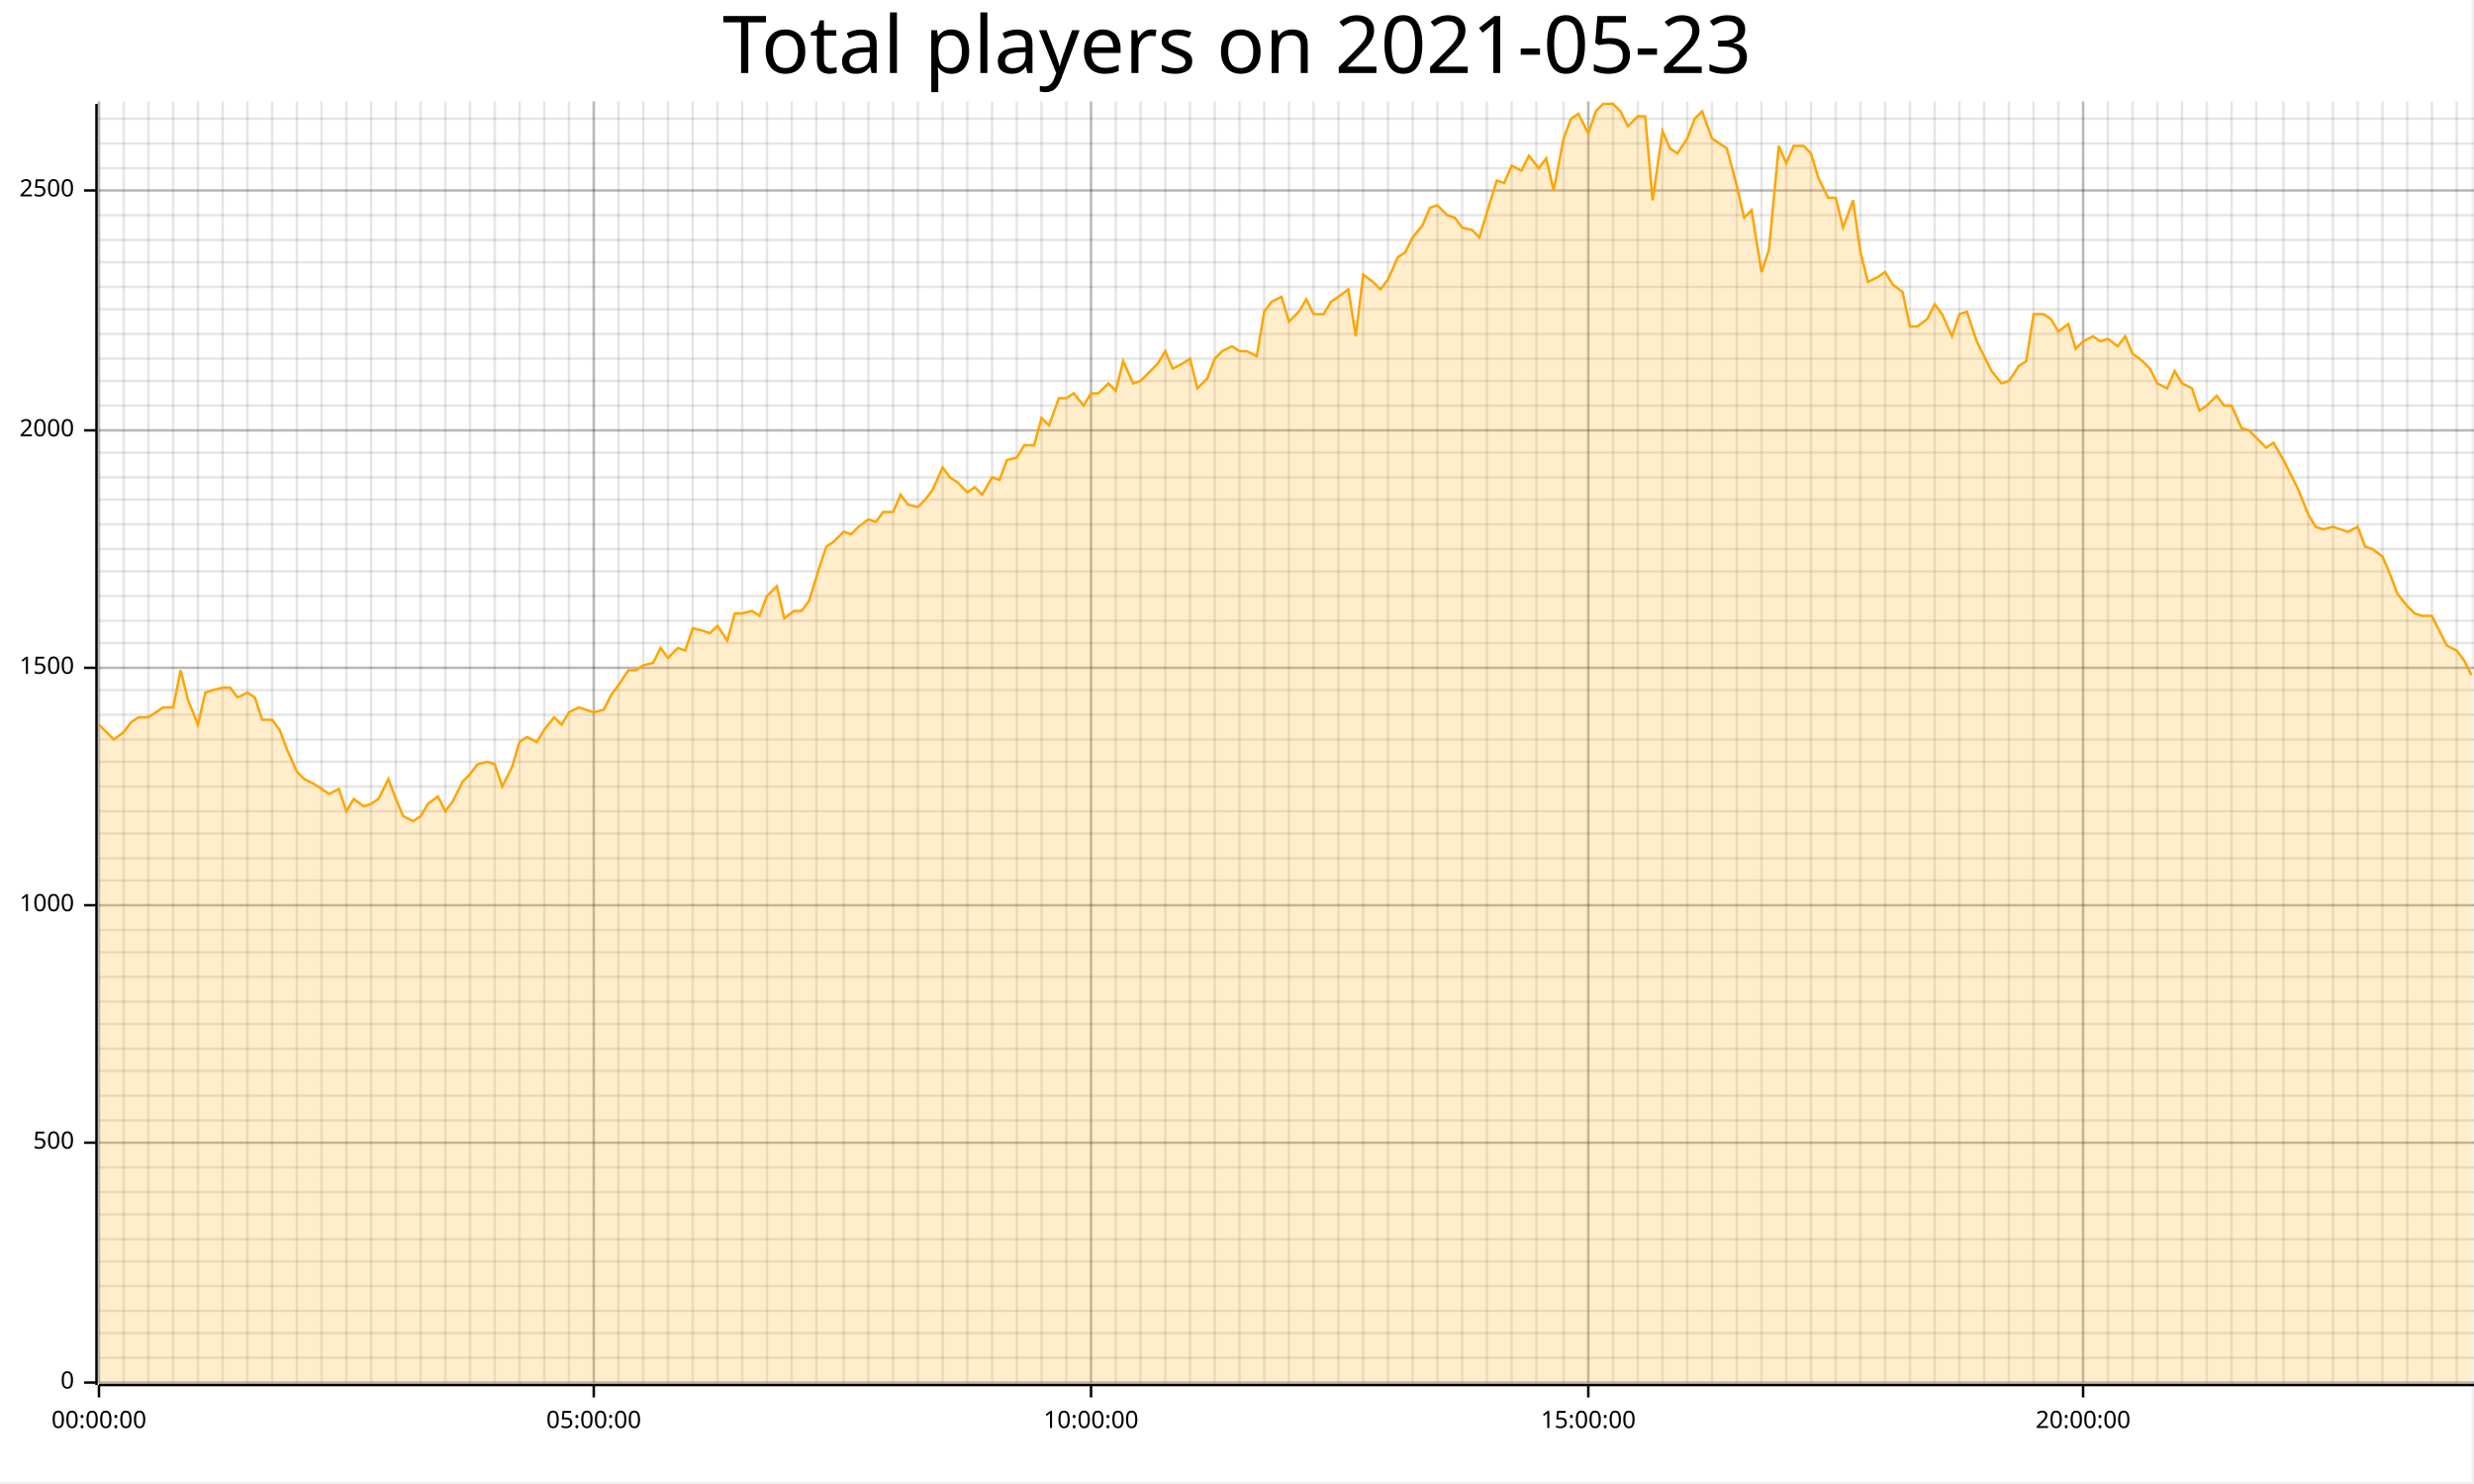
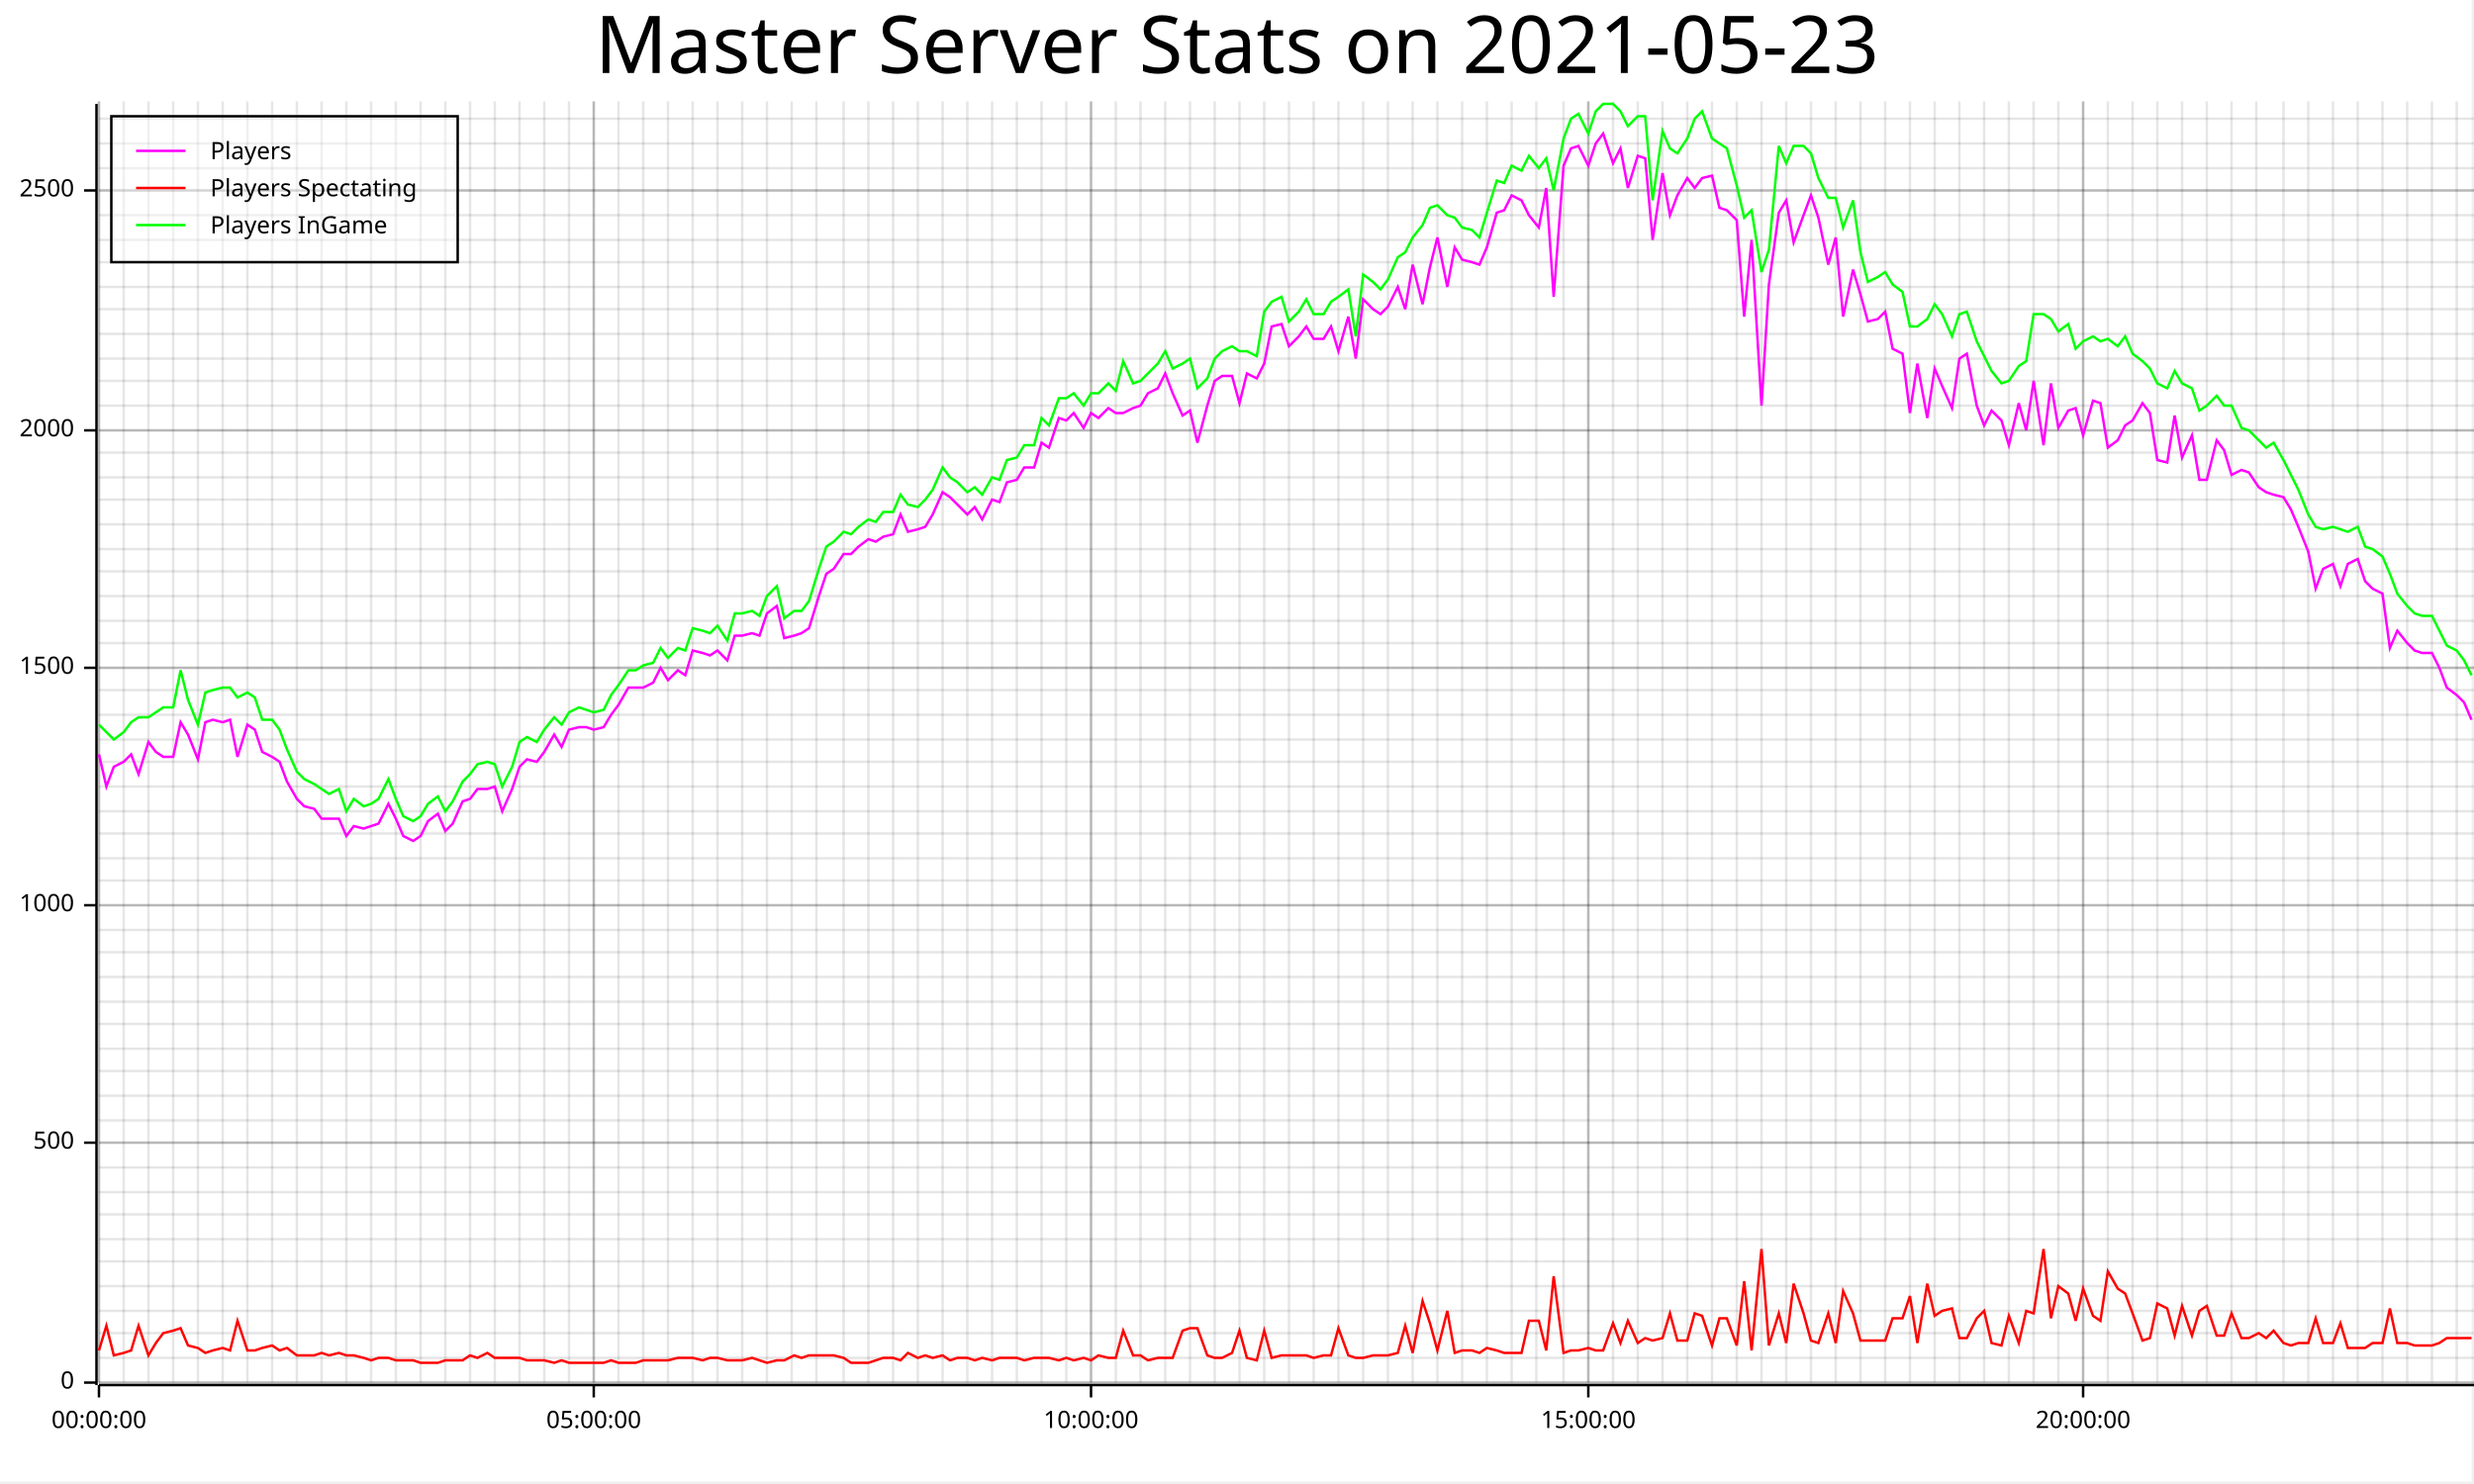
<svg xmlns="http://www.w3.org/2000/svg" width="1000" height="600" viewBox="0 0 1000 600">
  <rect x="0" y="0" width="999" height="599" opacity="1" fill="#FFFFFF" stroke="none" />
  <text x="500" y="5" dy="0.76em" text-anchor="middle" font-family="sans-serif" font-size="32.258" opacity="1" fill="#000000">
- Total players on 2021-05-23
+ Master Server Stats on 2021-05-23
</text>
  <line opacity="0.1" stroke="#000000" stroke-width="1" x1="40" y1="559" x2="40" y2="41" />
  <line opacity="0.1" stroke="#000000" stroke-width="1" x1="50" y1="559" x2="50" y2="41" />
  <line opacity="0.1" stroke="#000000" stroke-width="1" x1="60" y1="559" x2="60" y2="41" />
  <line opacity="0.1" stroke="#000000" stroke-width="1" x1="70" y1="559" x2="70" y2="41" />
  <line opacity="0.1" stroke="#000000" stroke-width="1" x1="80" y1="559" x2="80" y2="41" />
  <line opacity="0.1" stroke="#000000" stroke-width="1" x1="90" y1="559" x2="90" y2="41" />
  <line opacity="0.1" stroke="#000000" stroke-width="1" x1="100" y1="559" x2="100" y2="41" />
  <line opacity="0.1" stroke="#000000" stroke-width="1" x1="110" y1="559" x2="110" y2="41" />
  <line opacity="0.1" stroke="#000000" stroke-width="1" x1="120" y1="559" x2="120" y2="41" />
  <line opacity="0.1" stroke="#000000" stroke-width="1" x1="130" y1="559" x2="130" y2="41" />
  <line opacity="0.1" stroke="#000000" stroke-width="1" x1="140" y1="559" x2="140" y2="41" />
  <line opacity="0.1" stroke="#000000" stroke-width="1" x1="150" y1="559" x2="150" y2="41" />
  <line opacity="0.1" stroke="#000000" stroke-width="1" x1="160" y1="559" x2="160" y2="41" />
  <line opacity="0.1" stroke="#000000" stroke-width="1" x1="170" y1="559" x2="170" y2="41" />
  <line opacity="0.1" stroke="#000000" stroke-width="1" x1="180" y1="559" x2="180" y2="41" />
  <line opacity="0.1" stroke="#000000" stroke-width="1" x1="190" y1="559" x2="190" y2="41" />
  <line opacity="0.1" stroke="#000000" stroke-width="1" x1="200" y1="559" x2="200" y2="41" />
  <line opacity="0.1" stroke="#000000" stroke-width="1" x1="210" y1="559" x2="210" y2="41" />
  <line opacity="0.1" stroke="#000000" stroke-width="1" x1="220" y1="559" x2="220" y2="41" />
  <line opacity="0.1" stroke="#000000" stroke-width="1" x1="230" y1="559" x2="230" y2="41" />
  <line opacity="0.1" stroke="#000000" stroke-width="1" x1="240" y1="559" x2="240" y2="41" />
  <line opacity="0.1" stroke="#000000" stroke-width="1" x1="250" y1="559" x2="250" y2="41" />
  <line opacity="0.1" stroke="#000000" stroke-width="1" x1="260" y1="559" x2="260" y2="41" />
  <line opacity="0.1" stroke="#000000" stroke-width="1" x1="270" y1="559" x2="270" y2="41" />
  <line opacity="0.1" stroke="#000000" stroke-width="1" x1="280" y1="559" x2="280" y2="41" />
  <line opacity="0.1" stroke="#000000" stroke-width="1" x1="290" y1="559" x2="290" y2="41" />
  <line opacity="0.1" stroke="#000000" stroke-width="1" x1="300" y1="559" x2="300" y2="41" />
  <line opacity="0.1" stroke="#000000" stroke-width="1" x1="310" y1="559" x2="310" y2="41" />
  <line opacity="0.1" stroke="#000000" stroke-width="1" x1="320" y1="559" x2="320" y2="41" />
  <line opacity="0.1" stroke="#000000" stroke-width="1" x1="330" y1="559" x2="330" y2="41" />
  <line opacity="0.1" stroke="#000000" stroke-width="1" x1="341" y1="559" x2="341" y2="41" />
  <line opacity="0.1" stroke="#000000" stroke-width="1" x1="351" y1="559" x2="351" y2="41" />
  <line opacity="0.1" stroke="#000000" stroke-width="1" x1="361" y1="559" x2="361" y2="41" />
  <line opacity="0.1" stroke="#000000" stroke-width="1" x1="371" y1="559" x2="371" y2="41" />
  <line opacity="0.1" stroke="#000000" stroke-width="1" x1="381" y1="559" x2="381" y2="41" />
  <line opacity="0.1" stroke="#000000" stroke-width="1" x1="391" y1="559" x2="391" y2="41" />
  <line opacity="0.1" stroke="#000000" stroke-width="1" x1="401" y1="559" x2="401" y2="41" />
  <line opacity="0.1" stroke="#000000" stroke-width="1" x1="411" y1="559" x2="411" y2="41" />
  <line opacity="0.1" stroke="#000000" stroke-width="1" x1="421" y1="559" x2="421" y2="41" />
  <line opacity="0.1" stroke="#000000" stroke-width="1" x1="431" y1="559" x2="431" y2="41" />
  <line opacity="0.1" stroke="#000000" stroke-width="1" x1="441" y1="559" x2="441" y2="41" />
  <line opacity="0.1" stroke="#000000" stroke-width="1" x1="451" y1="559" x2="451" y2="41" />
  <line opacity="0.1" stroke="#000000" stroke-width="1" x1="461" y1="559" x2="461" y2="41" />
  <line opacity="0.1" stroke="#000000" stroke-width="1" x1="471" y1="559" x2="471" y2="41" />
  <line opacity="0.1" stroke="#000000" stroke-width="1" x1="481" y1="559" x2="481" y2="41" />
  <line opacity="0.1" stroke="#000000" stroke-width="1" x1="491" y1="559" x2="491" y2="41" />
  <line opacity="0.1" stroke="#000000" stroke-width="1" x1="501" y1="559" x2="501" y2="41" />
  <line opacity="0.1" stroke="#000000" stroke-width="1" x1="511" y1="559" x2="511" y2="41" />
  <line opacity="0.1" stroke="#000000" stroke-width="1" x1="521" y1="559" x2="521" y2="41" />
  <line opacity="0.1" stroke="#000000" stroke-width="1" x1="531" y1="559" x2="531" y2="41" />
  <line opacity="0.1" stroke="#000000" stroke-width="1" x1="541" y1="559" x2="541" y2="41" />
  <line opacity="0.1" stroke="#000000" stroke-width="1" x1="551" y1="559" x2="551" y2="41" />
  <line opacity="0.1" stroke="#000000" stroke-width="1" x1="561" y1="559" x2="561" y2="41" />
  <line opacity="0.1" stroke="#000000" stroke-width="1" x1="571" y1="559" x2="571" y2="41" />
  <line opacity="0.1" stroke="#000000" stroke-width="1" x1="581" y1="559" x2="581" y2="41" />
  <line opacity="0.1" stroke="#000000" stroke-width="1" x1="591" y1="559" x2="591" y2="41" />
  <line opacity="0.1" stroke="#000000" stroke-width="1" x1="601" y1="559" x2="601" y2="41" />
  <line opacity="0.1" stroke="#000000" stroke-width="1" x1="611" y1="559" x2="611" y2="41" />
  <line opacity="0.1" stroke="#000000" stroke-width="1" x1="621" y1="559" x2="621" y2="41" />
  <line opacity="0.1" stroke="#000000" stroke-width="1" x1="632" y1="559" x2="632" y2="41" />
  <line opacity="0.1" stroke="#000000" stroke-width="1" x1="642" y1="559" x2="642" y2="41" />
  <line opacity="0.1" stroke="#000000" stroke-width="1" x1="652" y1="559" x2="652" y2="41" />
  <line opacity="0.1" stroke="#000000" stroke-width="1" x1="662" y1="559" x2="662" y2="41" />
  <line opacity="0.1" stroke="#000000" stroke-width="1" x1="672" y1="559" x2="672" y2="41" />
  <line opacity="0.1" stroke="#000000" stroke-width="1" x1="682" y1="559" x2="682" y2="41" />
  <line opacity="0.1" stroke="#000000" stroke-width="1" x1="692" y1="559" x2="692" y2="41" />
  <line opacity="0.1" stroke="#000000" stroke-width="1" x1="702" y1="559" x2="702" y2="41" />
  <line opacity="0.1" stroke="#000000" stroke-width="1" x1="712" y1="559" x2="712" y2="41" />
  <line opacity="0.1" stroke="#000000" stroke-width="1" x1="722" y1="559" x2="722" y2="41" />
  <line opacity="0.1" stroke="#000000" stroke-width="1" x1="732" y1="559" x2="732" y2="41" />
  <line opacity="0.1" stroke="#000000" stroke-width="1" x1="742" y1="559" x2="742" y2="41" />
  <line opacity="0.1" stroke="#000000" stroke-width="1" x1="752" y1="559" x2="752" y2="41" />
  <line opacity="0.1" stroke="#000000" stroke-width="1" x1="762" y1="559" x2="762" y2="41" />
  <line opacity="0.1" stroke="#000000" stroke-width="1" x1="772" y1="559" x2="772" y2="41" />
  <line opacity="0.1" stroke="#000000" stroke-width="1" x1="782" y1="559" x2="782" y2="41" />
  <line opacity="0.1" stroke="#000000" stroke-width="1" x1="792" y1="559" x2="792" y2="41" />
  <line opacity="0.1" stroke="#000000" stroke-width="1" x1="802" y1="559" x2="802" y2="41" />
  <line opacity="0.1" stroke="#000000" stroke-width="1" x1="812" y1="559" x2="812" y2="41" />
  <line opacity="0.1" stroke="#000000" stroke-width="1" x1="822" y1="559" x2="822" y2="41" />
  <line opacity="0.1" stroke="#000000" stroke-width="1" x1="832" y1="559" x2="832" y2="41" />
  <line opacity="0.1" stroke="#000000" stroke-width="1" x1="842" y1="559" x2="842" y2="41" />
  <line opacity="0.1" stroke="#000000" stroke-width="1" x1="852" y1="559" x2="852" y2="41" />
  <line opacity="0.1" stroke="#000000" stroke-width="1" x1="862" y1="559" x2="862" y2="41" />
  <line opacity="0.1" stroke="#000000" stroke-width="1" x1="872" y1="559" x2="872" y2="41" />
  <line opacity="0.1" stroke="#000000" stroke-width="1" x1="882" y1="559" x2="882" y2="41" />
  <line opacity="0.1" stroke="#000000" stroke-width="1" x1="892" y1="559" x2="892" y2="41" />
  <line opacity="0.1" stroke="#000000" stroke-width="1" x1="902" y1="559" x2="902" y2="41" />
  <line opacity="0.1" stroke="#000000" stroke-width="1" x1="912" y1="559" x2="912" y2="41" />
  <line opacity="0.1" stroke="#000000" stroke-width="1" x1="923" y1="559" x2="923" y2="41" />
  <line opacity="0.1" stroke="#000000" stroke-width="1" x1="933" y1="559" x2="933" y2="41" />
  <line opacity="0.1" stroke="#000000" stroke-width="1" x1="943" y1="559" x2="943" y2="41" />
  <line opacity="0.1" stroke="#000000" stroke-width="1" x1="953" y1="559" x2="953" y2="41" />
  <line opacity="0.1" stroke="#000000" stroke-width="1" x1="963" y1="559" x2="963" y2="41" />
  <line opacity="0.1" stroke="#000000" stroke-width="1" x1="973" y1="559" x2="973" y2="41" />
  <line opacity="0.1" stroke="#000000" stroke-width="1" x1="983" y1="559" x2="983" y2="41" />
  <line opacity="0.1" stroke="#000000" stroke-width="1" x1="993" y1="559" x2="993" y2="41" />
  <line opacity="0.1" stroke="#000000" stroke-width="1" x1="40" y1="559" x2="1000" y2="559" />
  <line opacity="0.1" stroke="#000000" stroke-width="1" x1="40" y1="549" x2="1000" y2="549" />
  <line opacity="0.1" stroke="#000000" stroke-width="1" x1="40" y1="539" x2="1000" y2="539" />
  <line opacity="0.1" stroke="#000000" stroke-width="1" x1="40" y1="530" x2="1000" y2="530" />
  <line opacity="0.1" stroke="#000000" stroke-width="1" x1="40" y1="520" x2="1000" y2="520" />
  <line opacity="0.1" stroke="#000000" stroke-width="1" x1="40" y1="510" x2="1000" y2="510" />
  <line opacity="0.1" stroke="#000000" stroke-width="1" x1="40" y1="501" x2="1000" y2="501" />
  <line opacity="0.1" stroke="#000000" stroke-width="1" x1="40" y1="491" x2="1000" y2="491" />
  <line opacity="0.1" stroke="#000000" stroke-width="1" x1="40" y1="482" x2="1000" y2="482" />
  <line opacity="0.1" stroke="#000000" stroke-width="1" x1="40" y1="472" x2="1000" y2="472" />
  <line opacity="0.1" stroke="#000000" stroke-width="1" x1="40" y1="462" x2="1000" y2="462" />
  <line opacity="0.1" stroke="#000000" stroke-width="1" x1="40" y1="453" x2="1000" y2="453" />
  <line opacity="0.1" stroke="#000000" stroke-width="1" x1="40" y1="443" x2="1000" y2="443" />
  <line opacity="0.1" stroke="#000000" stroke-width="1" x1="40" y1="433" x2="1000" y2="433" />
  <line opacity="0.1" stroke="#000000" stroke-width="1" x1="40" y1="424" x2="1000" y2="424" />
  <line opacity="0.1" stroke="#000000" stroke-width="1" x1="40" y1="414" x2="1000" y2="414" />
  <line opacity="0.1" stroke="#000000" stroke-width="1" x1="40" y1="405" x2="1000" y2="405" />
  <line opacity="0.1" stroke="#000000" stroke-width="1" x1="40" y1="395" x2="1000" y2="395" />
  <line opacity="0.1" stroke="#000000" stroke-width="1" x1="40" y1="385" x2="1000" y2="385" />
  <line opacity="0.1" stroke="#000000" stroke-width="1" x1="40" y1="376" x2="1000" y2="376" />
  <line opacity="0.1" stroke="#000000" stroke-width="1" x1="40" y1="366" x2="1000" y2="366" />
  <line opacity="0.1" stroke="#000000" stroke-width="1" x1="40" y1="356" x2="1000" y2="356" />
  <line opacity="0.1" stroke="#000000" stroke-width="1" x1="40" y1="347" x2="1000" y2="347" />
  <line opacity="0.1" stroke="#000000" stroke-width="1" x1="40" y1="337" x2="1000" y2="337" />
  <line opacity="0.1" stroke="#000000" stroke-width="1" x1="40" y1="328" x2="1000" y2="328" />
  <line opacity="0.1" stroke="#000000" stroke-width="1" x1="40" y1="318" x2="1000" y2="318" />
  <line opacity="0.1" stroke="#000000" stroke-width="1" x1="40" y1="308" x2="1000" y2="308" />
  <line opacity="0.1" stroke="#000000" stroke-width="1" x1="40" y1="299" x2="1000" y2="299" />
  <line opacity="0.1" stroke="#000000" stroke-width="1" x1="40" y1="289" x2="1000" y2="289" />
  <line opacity="0.1" stroke="#000000" stroke-width="1" x1="40" y1="279" x2="1000" y2="279" />
  <line opacity="0.1" stroke="#000000" stroke-width="1" x1="40" y1="270" x2="1000" y2="270" />
  <line opacity="0.1" stroke="#000000" stroke-width="1" x1="40" y1="260" x2="1000" y2="260" />
  <line opacity="0.1" stroke="#000000" stroke-width="1" x1="40" y1="251" x2="1000" y2="251" />
  <line opacity="0.1" stroke="#000000" stroke-width="1" x1="40" y1="241" x2="1000" y2="241" />
  <line opacity="0.1" stroke="#000000" stroke-width="1" x1="40" y1="231" x2="1000" y2="231" />
  <line opacity="0.1" stroke="#000000" stroke-width="1" x1="40" y1="222" x2="1000" y2="222" />
  <line opacity="0.1" stroke="#000000" stroke-width="1" x1="40" y1="212" x2="1000" y2="212" />
  <line opacity="0.1" stroke="#000000" stroke-width="1" x1="40" y1="202" x2="1000" y2="202" />
  <line opacity="0.1" stroke="#000000" stroke-width="1" x1="40" y1="193" x2="1000" y2="193" />
  <line opacity="0.1" stroke="#000000" stroke-width="1" x1="40" y1="183" x2="1000" y2="183" />
  <line opacity="0.1" stroke="#000000" stroke-width="1" x1="40" y1="174" x2="1000" y2="174" />
  <line opacity="0.1" stroke="#000000" stroke-width="1" x1="40" y1="164" x2="1000" y2="164" />
  <line opacity="0.1" stroke="#000000" stroke-width="1" x1="40" y1="154" x2="1000" y2="154" />
  <line opacity="0.1" stroke="#000000" stroke-width="1" x1="40" y1="145" x2="1000" y2="145" />
  <line opacity="0.1" stroke="#000000" stroke-width="1" x1="40" y1="135" x2="1000" y2="135" />
  <line opacity="0.1" stroke="#000000" stroke-width="1" x1="40" y1="125" x2="1000" y2="125" />
  <line opacity="0.1" stroke="#000000" stroke-width="1" x1="40" y1="116" x2="1000" y2="116" />
  <line opacity="0.1" stroke="#000000" stroke-width="1" x1="40" y1="106" x2="1000" y2="106" />
  <line opacity="0.1" stroke="#000000" stroke-width="1" x1="40" y1="97" x2="1000" y2="97" />
  <line opacity="0.1" stroke="#000000" stroke-width="1" x1="40" y1="87" x2="1000" y2="87" />
  <line opacity="0.1" stroke="#000000" stroke-width="1" x1="40" y1="77" x2="1000" y2="77" />
  <line opacity="0.1" stroke="#000000" stroke-width="1" x1="40" y1="68" x2="1000" y2="68" />
  <line opacity="0.1" stroke="#000000" stroke-width="1" x1="40" y1="58" x2="1000" y2="58" />
  <line opacity="0.1" stroke="#000000" stroke-width="1" x1="40" y1="48" x2="1000" y2="48" />
  <line opacity="0.2" stroke="#000000" stroke-width="1" x1="40" y1="559" x2="40" y2="41" />
  <line opacity="0.2" stroke="#000000" stroke-width="1" x1="240" y1="559" x2="240" y2="41" />
  <line opacity="0.2" stroke="#000000" stroke-width="1" x1="441" y1="559" x2="441" y2="41" />
  <line opacity="0.2" stroke="#000000" stroke-width="1" x1="642" y1="559" x2="642" y2="41" />
  <line opacity="0.2" stroke="#000000" stroke-width="1" x1="842" y1="559" x2="842" y2="41" />
  <line opacity="0.2" stroke="#000000" stroke-width="1" x1="40" y1="559" x2="1000" y2="559" />
  <line opacity="0.2" stroke="#000000" stroke-width="1" x1="40" y1="462" x2="1000" y2="462" />
  <line opacity="0.2" stroke="#000000" stroke-width="1" x1="40" y1="366" x2="1000" y2="366" />
  <line opacity="0.2" stroke="#000000" stroke-width="1" x1="40" y1="270" x2="1000" y2="270" />
  <line opacity="0.2" stroke="#000000" stroke-width="1" x1="40" y1="174" x2="1000" y2="174" />
  <line opacity="0.2" stroke="#000000" stroke-width="1" x1="40" y1="77" x2="1000" y2="77" />
  <polyline fill="none" opacity="1" stroke="#000000" stroke-width="1" points="39,42 39,560 " />
  <text x="30" y="559" dy="0.5ex" text-anchor="end" font-family="sans-serif" font-size="9.677" opacity="1" fill="#000000">
0
</text>
  <polyline fill="none" opacity="1" stroke="#000000" stroke-width="1" points="34,559 39,559 " />
  <text x="30" y="462" dy="0.5ex" text-anchor="end" font-family="sans-serif" font-size="9.677" opacity="1" fill="#000000">
500
</text>
  <polyline fill="none" opacity="1" stroke="#000000" stroke-width="1" points="34,462 39,462 " />
  <text x="30" y="366" dy="0.5ex" text-anchor="end" font-family="sans-serif" font-size="9.677" opacity="1" fill="#000000">
1000
</text>
  <polyline fill="none" opacity="1" stroke="#000000" stroke-width="1" points="34,366 39,366 " />
  <text x="30" y="270" dy="0.5ex" text-anchor="end" font-family="sans-serif" font-size="9.677" opacity="1" fill="#000000">
1500
</text>
  <polyline fill="none" opacity="1" stroke="#000000" stroke-width="1" points="34,270 39,270 " />
  <text x="30" y="174" dy="0.5ex" text-anchor="end" font-family="sans-serif" font-size="9.677" opacity="1" fill="#000000">
2000
</text>
  <polyline fill="none" opacity="1" stroke="#000000" stroke-width="1" points="34,174 39,174 " />
  <text x="30" y="77" dy="0.5ex" text-anchor="end" font-family="sans-serif" font-size="9.677" opacity="1" fill="#000000">
2500
</text>
  <polyline fill="none" opacity="1" stroke="#000000" stroke-width="1" points="34,77 39,77 " />
  <polyline fill="none" opacity="1" stroke="#000000" stroke-width="1" points="40,560 1000,560 " />
  <text x="40" y="570" dy="0.76em" text-anchor="middle" font-family="sans-serif" font-size="9.677" opacity="1" fill="#000000">
00:00:00
</text>
  <polyline fill="none" opacity="1" stroke="#000000" stroke-width="1" points="40,560 40,565 " />
  <text x="240" y="570" dy="0.76em" text-anchor="middle" font-family="sans-serif" font-size="9.677" opacity="1" fill="#000000">
05:00:00
</text>
  <polyline fill="none" opacity="1" stroke="#000000" stroke-width="1" points="240,560 240,565 " />
  <text x="441" y="570" dy="0.76em" text-anchor="middle" font-family="sans-serif" font-size="9.677" opacity="1" fill="#000000">
10:00:00
</text>
  <polyline fill="none" opacity="1" stroke="#000000" stroke-width="1" points="441,560 441,565 " />
  <text x="642" y="570" dy="0.76em" text-anchor="middle" font-family="sans-serif" font-size="9.677" opacity="1" fill="#000000">
15:00:00
</text>
  <polyline fill="none" opacity="1" stroke="#000000" stroke-width="1" points="642,560 642,565 " />
  <text x="842" y="570" dy="0.76em" text-anchor="middle" font-family="sans-serif" font-size="9.677" opacity="1" fill="#000000">
20:00:00
</text>
  <polyline fill="none" opacity="1" stroke="#000000" stroke-width="1" points="842,560 842,565 " />
-   <polygon opacity="0.2" fill="#FFA500" points="40,293 43,296 46,299 50,296 53,292 56,290 60,290 63,288 66,286 70,286 73,271 76,283 80,293 83,280 86,279 90,278 93,278 96,282 100,280 103,282 106,291 110,291 113,295 116,303 120,312 123,315 127,317 130,319 133,321 137,319 140,328 143,323 147,326 150,325 153,323 157,315 160,323 163,330 167,332 170,330 173,325 177,322 180,328 183,324 187,316 190,313 193,309 197,308 200,309 203,318 207,310 210,300 213,298 217,300 220,295 224,290 227,293 230,288 234,286 237,287 240,288 244,287 247,281 250,277 254,271 257,271 260,269 264,268 267,262 270,266 274,262 277,263 280,254 284,255 287,256 290,253 294,259 297,248 300,248 304,247 307,249 310,241 314,237 317,250 321,247 324,247 327,243 331,230 334,221 337,219 341,215 344,216 347,213 351,210 354,211 357,207 361,207 364,200 367,204 371,205 374,202 377,198 381,189 384,193 387,195 391,199 394,197 397,200 401,193 404,194 407,186 411,185 414,180 418,180 421,169 424,172 428,161 431,161 434,159 438,164 441,159 444,159 448,155 451,158 454,146 458,155 461,154 464,151 468,147 471,142 474,149 478,147 481,145 484,157 488,153 491,145 494,142 498,140 501,142 504,142 508,144 511,126 514,122 518,120 521,130 525,126 528,121 531,127 535,127 538,122 541,120 545,117 548,136 551,111 555,114 558,117 561,113 565,104 568,102 571,96 575,91 578,84 581,83 585,87 588,88 591,92 595,93 598,96 601,86 605,73 608,74 611,67 615,69 618,63 622,68 625,64 628,77 632,56 635,48 638,46 642,54 645,45 648,42 652,42 655,45 658,51 662,47 665,47 668,81 672,53 675,60 678,62 682,56 685,48 688,45 692,56 695,58 698,60 702,75 705,88 708,85 712,110 715,101 719,59 722,66 725,59 729,59 732,62 735,72 739,80 742,80 745,92 749,81 752,102 755,114 759,112 762,110 765,115 769,118 772,132 775,132 779,129 782,123 785,127 789,136 792,127 795,126 799,138 802,144 805,150 809,155 812,154 816,148 819,146 822,127 826,127 829,129 832,134 836,131 839,141 842,138 846,136 849,138 852,137 856,140 859,136 862,143 866,146 869,149 872,155 876,157 879,150 882,155 886,157 889,166 892,164 896,160 899,164 902,164 906,173 909,174 913,178 916,181 919,179 923,186 926,192 929,198 933,208 936,213 939,214 943,213 946,214 949,215 953,213 956,221 959,222 963,225 966,232 969,240 973,245 976,248 979,249 983,249 986,255 989,261 993,263 996,267 999,273 999,559 40,559 " />
-   <polyline fill="none" opacity="1" stroke="#FFA500" stroke-width="1" points="40,293 43,296 46,299 50,296 53,292 56,290 60,290 63,288 66,286 70,286 73,271 76,283 80,293 83,280 86,279 90,278 93,278 96,282 100,280 103,282 106,291 110,291 113,295 116,303 120,312 123,315 127,317 130,319 133,321 137,319 140,328 143,323 147,326 150,325 153,323 157,315 160,323 163,330 167,332 170,330 173,325 177,322 180,328 183,324 187,316 190,313 193,309 197,308 200,309 203,318 207,310 210,300 213,298 217,300 220,295 224,290 227,293 230,288 234,286 237,287 240,288 244,287 247,281 250,277 254,271 257,271 260,269 264,268 267,262 270,266 274,262 277,263 280,254 284,255 287,256 290,253 294,259 297,248 300,248 304,247 307,249 310,241 314,237 317,250 321,247 324,247 327,243 331,230 334,221 337,219 341,215 344,216 347,213 351,210 354,211 357,207 361,207 364,200 367,204 371,205 374,202 377,198 381,189 384,193 387,195 391,199 394,197 397,200 401,193 404,194 407,186 411,185 414,180 418,180 421,169 424,172 428,161 431,161 434,159 438,164 441,159 444,159 448,155 451,158 454,146 458,155 461,154 464,151 468,147 471,142 474,149 478,147 481,145 484,157 488,153 491,145 494,142 498,140 501,142 504,142 508,144 511,126 514,122 518,120 521,130 525,126 528,121 531,127 535,127 538,122 541,120 545,117 548,136 551,111 555,114 558,117 561,113 565,104 568,102 571,96 575,91 578,84 581,83 585,87 588,88 591,92 595,93 598,96 601,86 605,73 608,74 611,67 615,69 618,63 622,68 625,64 628,77 632,56 635,48 638,46 642,54 645,45 648,42 652,42 655,45 658,51 662,47 665,47 668,81 672,53 675,60 678,62 682,56 685,48 688,45 692,56 695,58 698,60 702,75 705,88 708,85 712,110 715,101 719,59 722,66 725,59 729,59 732,62 735,72 739,80 742,80 745,92 749,81 752,102 755,114 759,112 762,110 765,115 769,118 772,132 775,132 779,129 782,123 785,127 789,136 792,127 795,126 799,138 802,144 805,150 809,155 812,154 816,148 819,146 822,127 826,127 829,129 832,134 836,131 839,141 842,138 846,136 849,138 852,137 856,140 859,136 862,143 866,146 869,149 872,155 876,157 879,150 882,155 886,157 889,166 892,164 896,160 899,164 902,164 906,173 909,174 913,178 916,181 919,179 923,186 926,192 929,198 933,208 936,213 939,214 943,213 946,214 949,215 953,213 956,221 959,222 963,225 966,232 969,240 973,245 976,248 979,249 983,249 986,255 989,261 993,263 996,267 999,273 " />
+   <polyline fill="none" opacity="1" stroke="#FF00FF" stroke-width="1" points="40,305 43,318 46,310 50,308 53,305 56,313 60,300 63,304 66,306 70,306 73,292 76,297 80,307 83,292 86,291 90,292 93,291 96,306 100,293 103,295 106,304 110,306 113,308 116,316 120,323 123,326 127,327 130,331 133,331 137,331 140,338 143,334 147,335 150,334 153,333 157,325 160,331 163,338 167,340 170,338 173,332 177,329 180,336 183,333 187,324 190,323 193,319 197,319 200,318 203,328 207,319 210,310 213,307 217,308 220,304 224,297 227,302 230,295 234,294 237,294 240,295 244,294 247,289 250,285 254,278 257,278 260,278 264,276 267,270 270,275 274,271 277,273 280,263 284,264 287,265 290,263 294,267 297,257 300,257 304,256 307,257 310,248 314,245 317,258 321,257 324,256 327,254 331,241 334,232 337,230 341,224 344,224 347,221 351,218 354,219 357,217 361,216 364,208 367,215 371,214 374,213 377,208 381,199 384,201 387,204 391,208 394,205 397,210 401,202 404,203 407,195 411,194 414,189 418,189 421,179 424,181 428,169 431,170 434,167 438,173 441,167 444,169 448,165 451,167 454,167 458,165 461,164 464,159 468,157 471,151 474,159 478,168 481,166 484,179 488,164 491,154 494,152 498,152 501,163 504,151 508,153 511,147 514,132 518,131 521,140 525,136 528,132 531,137 535,137 538,132 541,142 545,128 548,145 551,121 555,125 558,127 561,124 565,116 568,125 571,107 575,123 578,108 581,96 585,116 588,100 591,105 595,106 598,107 601,100 605,86 608,85 611,79 615,81 618,87 622,92 625,76 628,120 632,67 635,60 638,59 642,67 645,58 648,54 652,66 655,60 658,76 662,63 665,64 668,97 672,70 675,87 678,79 682,72 685,76 688,72 692,71 695,84 698,85 702,89 705,128 708,97 712,164 715,115 719,86 722,81 725,98 729,87 732,79 735,88 739,107 742,96 745,128 749,109 752,119 755,130 759,129 762,126 765,141 769,143 772,167 775,147 779,169 782,149 785,156 789,165 792,145 795,143 799,164 802,172 805,166 809,170 812,180 816,163 819,174 822,154 826,180 829,155 832,173 836,166 839,165 842,176 846,162 849,163 852,181 856,178 859,172 862,170 866,163 869,167 872,186 876,187 879,168 882,185 886,176 889,194 892,194 896,178 899,182 902,192 906,190 909,191 913,197 916,199 919,200 923,201 926,206 929,213 933,223 936,238 939,230 943,228 946,237 949,228 953,226 956,235 959,238 963,240 966,262 969,255 973,260 976,263 979,264 983,264 986,270 989,278 993,281 996,284 999,291 " />
+   <polyline fill="none" opacity="1" stroke="#FF0000" stroke-width="1" points="40,546 43,536 46,548 50,547 53,546 56,536 60,548 63,543 66,539 70,538 73,537 76,544 80,545 83,547 86,546 90,545 93,546 96,534 100,546 103,546 106,545 110,544 113,546 116,545 120,548 123,548 127,548 130,547 133,548 137,547 140,548 143,548 147,549 150,550 153,549 157,549 160,550 163,550 167,550 170,551 173,551 177,551 180,550 183,550 187,550 190,548 193,549 197,547 200,549 203,549 207,549 210,549 213,550 217,550 220,550 224,551 227,550 230,551 234,551 237,551 240,551 244,551 247,550 250,551 254,551 257,551 260,550 264,550 267,550 270,550 274,549 277,549 280,549 284,550 287,549 290,549 294,550 297,550 300,550 304,549 307,550 310,551 314,550 317,550 321,548 324,549 327,548 331,548 334,548 337,548 341,549 344,551 347,551 351,551 354,550 357,549 361,549 364,550 367,547 371,549 374,548 377,549 381,548 384,550 387,549 391,549 394,550 397,549 401,550 404,549 407,549 411,549 414,550 418,549 421,549 424,549 428,550 431,549 434,550 438,549 441,550 444,548 448,549 451,549 454,538 458,548 461,548 464,550 468,549 471,549 474,549 478,538 481,537 484,537 488,548 491,549 494,549 498,547 501,538 504,549 508,550 511,538 514,549 518,548 521,548 525,548 528,548 531,549 535,548 538,548 541,537 545,548 548,549 551,549 555,548 558,548 561,548 565,547 568,536 571,547 575,526 578,535 581,546 585,530 588,547 591,546 595,546 598,547 601,545 605,546 608,547 611,547 615,547 618,534 622,534 625,546 628,516 632,547 635,546 638,546 642,545 645,546 648,546 652,535 655,543 658,534 662,543 665,541 668,542 672,541 675,531 678,542 682,542 685,531 688,532 692,544 695,533 698,533 702,544 705,518 708,546 712,505 715,544 719,531 722,543 725,519 729,531 732,542 735,543 739,531 742,543 745,522 749,531 752,542 755,542 759,542 762,542 765,533 769,533 772,524 775,543 779,519 782,532 785,530 789,529 792,541 795,541 799,533 802,530 805,543 809,544 812,532 816,543 819,530 822,531 826,505 829,533 832,520 836,523 839,534 842,521 846,532 849,534 852,514 856,521 859,523 862,531 866,542 869,541 872,527 876,529 879,540 882,528 886,540 889,530 892,528 896,540 899,540 902,531 906,541 909,541 913,539 916,541 919,538 923,543 926,544 929,543 933,543 936,533 939,543 943,543 946,535 949,545 953,545 956,545 959,543 963,543 966,529 969,543 973,543 976,544 979,544 983,544 986,543 989,541 993,541 996,541 999,541 " />
+   <polyline fill="none" opacity="1" stroke="#00FF00" stroke-width="1" points="40,293 43,296 46,299 50,296 53,292 56,290 60,290 63,288 66,286 70,286 73,271 76,283 80,293 83,280 86,279 90,278 93,278 96,282 100,280 103,282 106,291 110,291 113,295 116,303 120,312 123,315 127,317 130,319 133,321 137,319 140,328 143,323 147,326 150,325 153,323 157,315 160,323 163,330 167,332 170,330 173,325 177,322 180,328 183,324 187,316 190,313 193,309 197,308 200,309 203,318 207,310 210,300 213,298 217,300 220,295 224,290 227,293 230,288 234,286 237,287 240,288 244,287 247,281 250,277 254,271 257,271 260,269 264,268 267,262 270,266 274,262 277,263 280,254 284,255 287,256 290,253 294,259 297,248 300,248 304,247 307,249 310,241 314,237 317,250 321,247 324,247 327,243 331,230 334,221 337,219 341,215 344,216 347,213 351,210 354,211 357,207 361,207 364,200 367,204 371,205 374,202 377,198 381,189 384,193 387,195 391,199 394,197 397,200 401,193 404,194 407,186 411,185 414,180 418,180 421,169 424,172 428,161 431,161 434,159 438,164 441,159 444,159 448,155 451,158 454,146 458,155 461,154 464,151 468,147 471,142 474,149 478,147 481,145 484,157 488,153 491,145 494,142 498,140 501,142 504,142 508,144 511,126 514,122 518,120 521,130 525,126 528,121 531,127 535,127 538,122 541,120 545,117 548,136 551,111 555,114 558,117 561,113 565,104 568,102 571,96 575,91 578,84 581,83 585,87 588,88 591,92 595,93 598,96 601,86 605,73 608,74 611,67 615,69 618,63 622,68 625,64 628,77 632,56 635,48 638,46 642,54 645,45 648,42 652,42 655,45 658,51 662,47 665,47 668,81 672,53 675,60 678,62 682,56 685,48 688,45 692,56 695,58 698,60 702,75 705,88 708,85 712,110 715,101 719,59 722,66 725,59 729,59 732,62 735,72 739,80 742,80 745,92 749,81 752,102 755,114 759,112 762,110 765,115 769,118 772,132 775,132 779,129 782,123 785,127 789,136 792,127 795,126 799,138 802,144 805,150 809,155 812,154 816,148 819,146 822,127 826,127 829,129 832,134 836,131 839,141 842,138 846,136 849,138 852,137 856,140 859,136 862,143 866,146 869,149 872,155 876,157 879,150 882,155 886,157 889,166 892,164 896,160 899,164 902,164 906,173 909,174 913,178 916,181 919,179 923,186 926,192 929,198 933,208 936,213 939,214 943,213 946,214 949,215 953,213 956,221 959,222 963,225 966,232 969,240 973,245 976,248 979,249 983,249 986,255 989,261 993,263 996,267 999,273 " />
+   <rect x="45" y="47" width="140" height="59" opacity="0.4" fill="#FFFFFF" stroke="none" />
+   <rect x="45" y="47" width="140" height="59" opacity="1" fill="none" stroke="#000000" />
+   <text x="85" y="57" dy="0.76em" text-anchor="start" font-family="sans-serif" font-size="9.677" opacity="1" fill="#000000">
+ Players
+ </text>
+   <text x="85" y="72" dy="0.76em" text-anchor="start" font-family="sans-serif" font-size="9.677" opacity="1" fill="#000000">
+ Players Spectating
+ </text>
+   <text x="85" y="87" dy="0.76em" text-anchor="start" font-family="sans-serif" font-size="9.677" opacity="1" fill="#000000">
+ Players InGame
+ </text>
+   <polyline fill="none" opacity="1" stroke="#FF00FF" stroke-width="1" points="55,61 75,61 " />
+   <polyline fill="none" opacity="1" stroke="#FF0000" stroke-width="1" points="55,76 75,76 " />
+   <polyline fill="none" opacity="1" stroke="#00FF00" stroke-width="1" points="55,91 75,91 " />
</svg>
